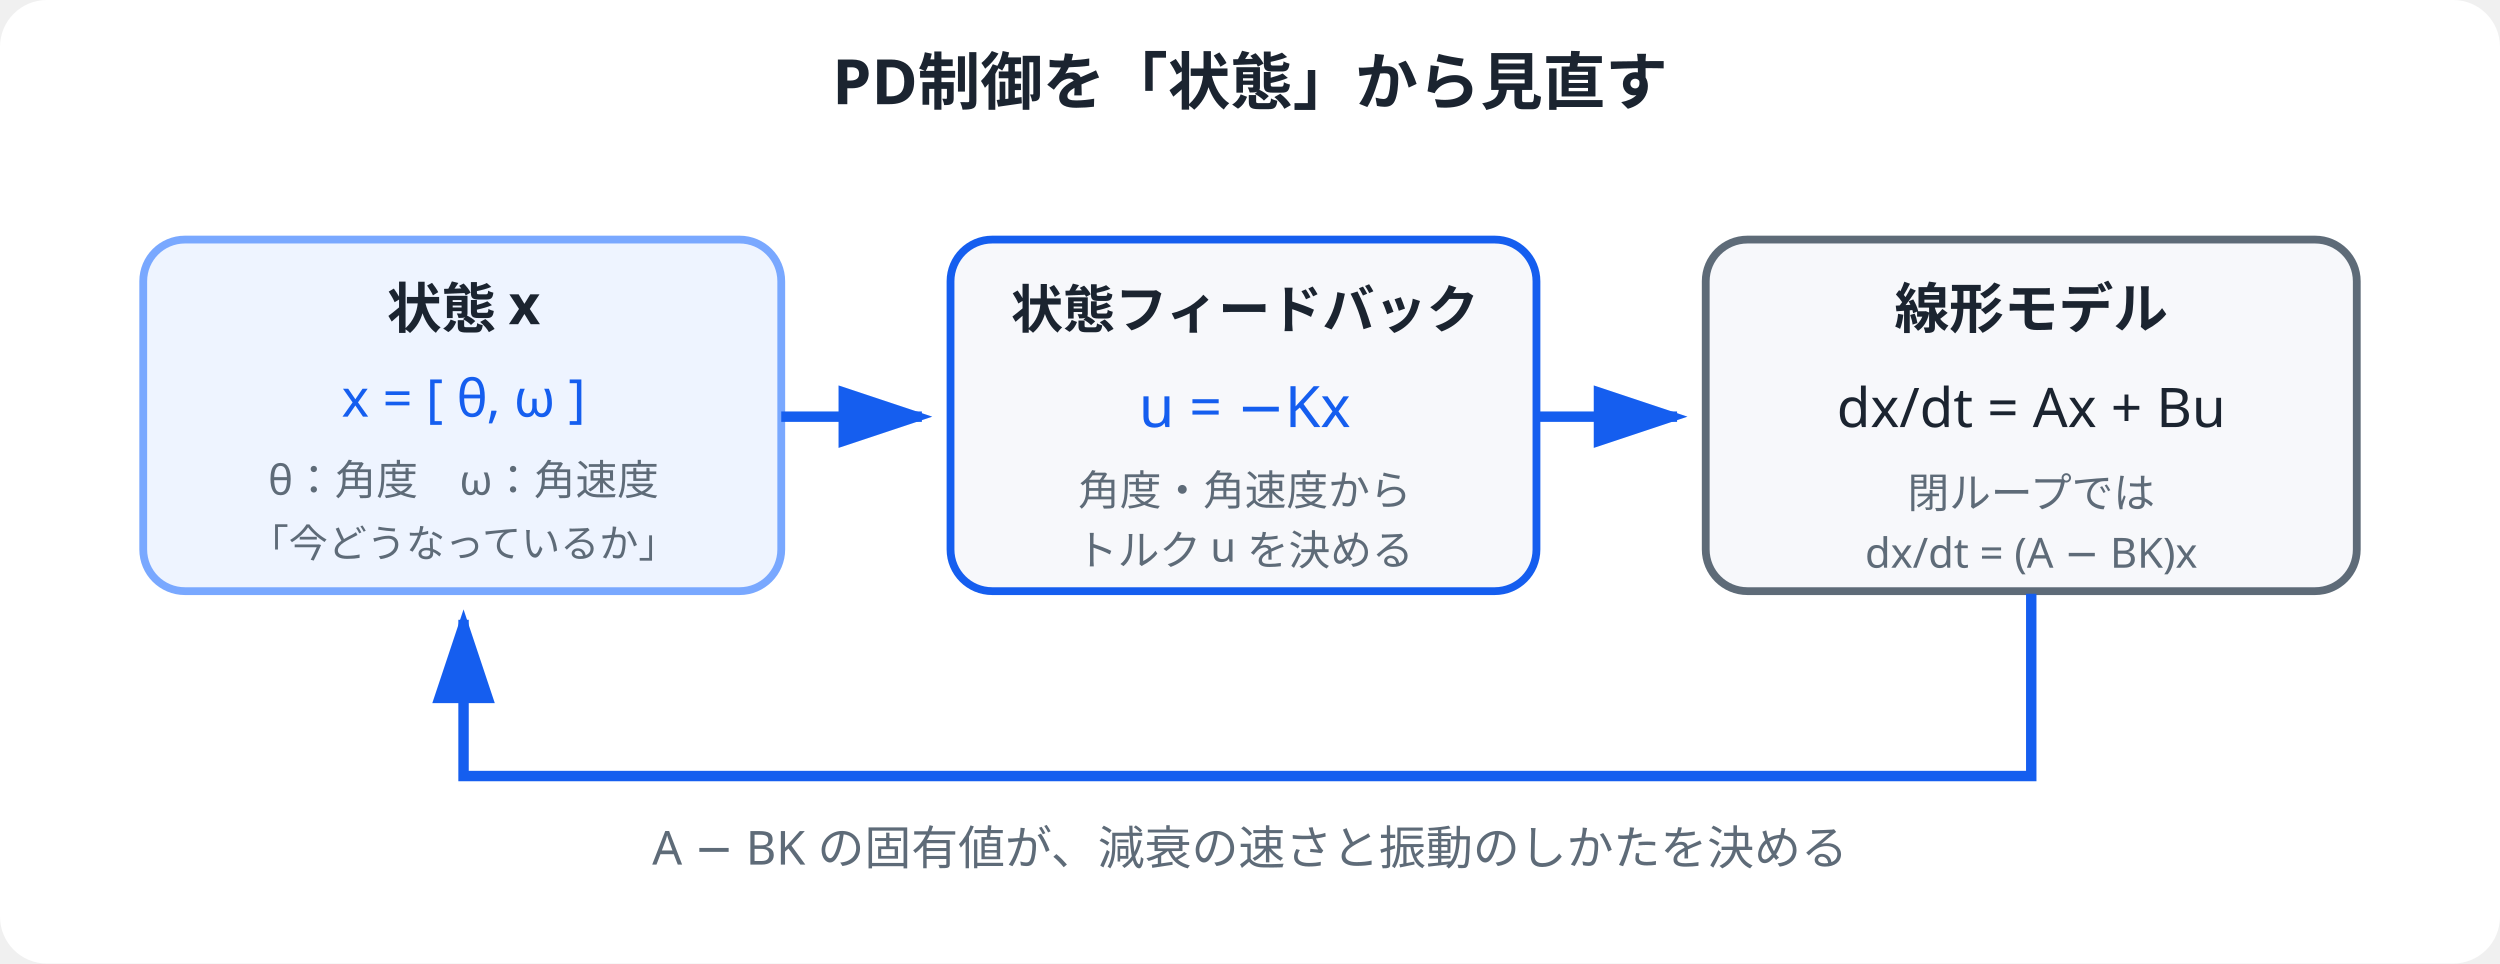
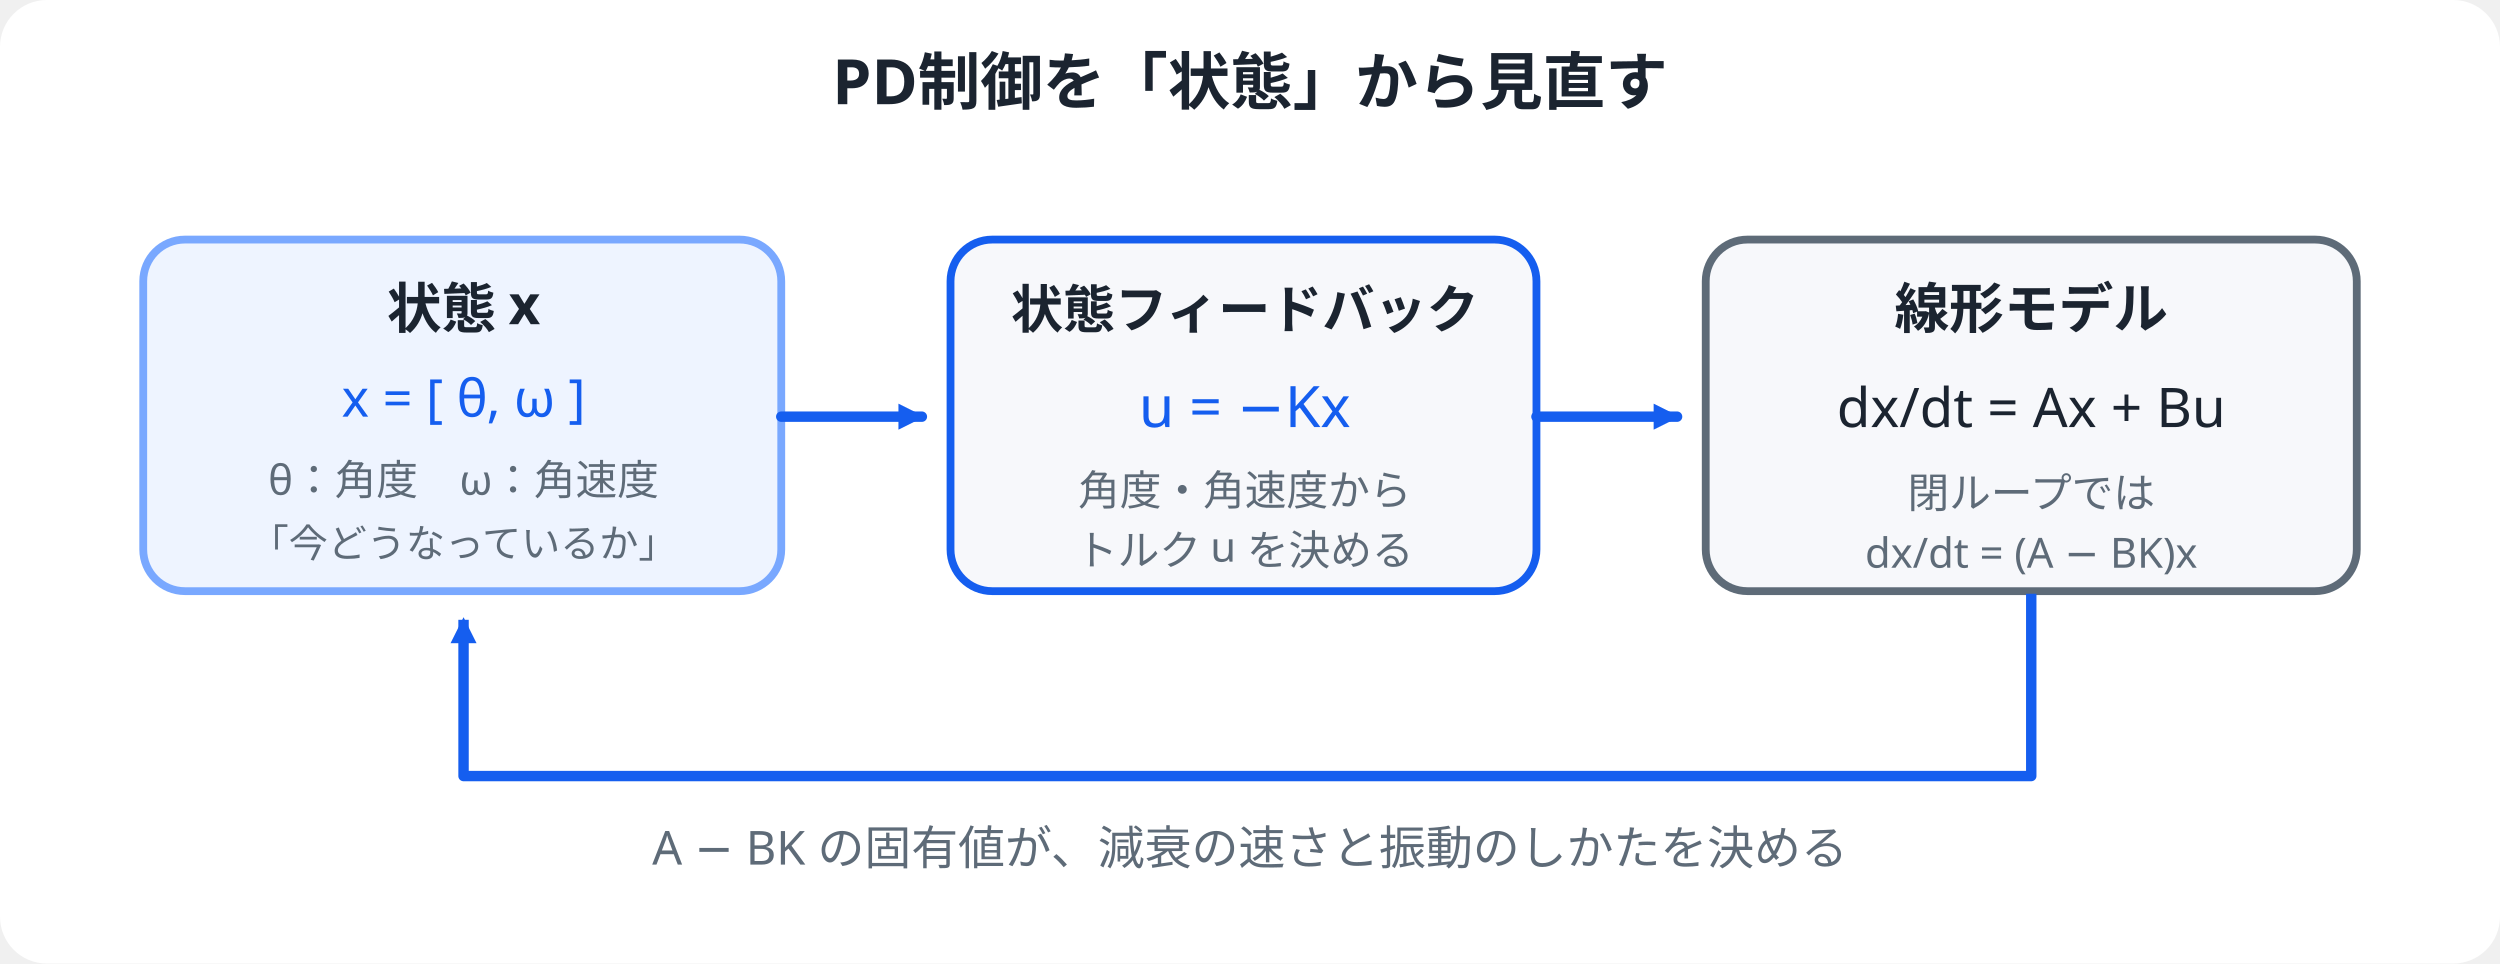
<svg xmlns="http://www.w3.org/2000/svg" width="960" height="370" viewBox="0 0 960 370" role="img" aria-labelledby="title desc">
  <defs>
-     <marker id="a" markerWidth="10" markerHeight="10" refX="8" refY="3" orient="auto">
-       <path d="M0,0 L0,6 L9,3 z" fill="#155eef" />
+     <marker id="a" markerUnits="userSpaceOnUse" markerWidth="12" markerHeight="12" viewBox="0 0 12 12" refX="10" refY="6" orient="auto">
+       <path d="M1 1 L11 6 L1 11 Z" fill="#155eef" />
    </marker>
  </defs>
  <rect width="960" height="370" rx="18" fill="#ffffff" />
  <text x="480" y="40" text-anchor="middle" font-family="system-ui,sans-serif" font-size="24" font-weight="700" fill="#1b2430">PD制御を「状態」から見直す</text>
  <rect x="55" y="92" width="245" height="135" rx="16" fill="#eef4ff" stroke="#79a8ff" stroke-width="3" />
  <text x="178" y="126" text-anchor="middle" font-family="system-ui,sans-serif" font-size="21" font-weight="700" fill="#1b2430">状態 x</text>
  <text x="178" y="160" text-anchor="middle" font-family="system-ui,sans-serif" font-size="20" fill="#155eef">x = [ θ, ω ]</text>
  <text x="178" y="190" text-anchor="middle" font-family="system-ui,sans-serif" font-size="16" fill="#5e6b78">θ：角度　ω：角速度</text>
  <text x="178" y="214" text-anchor="middle" font-family="system-ui,sans-serif" font-size="15" fill="#5e6b78">「今どうなっているか」</text>
  <rect x="365" y="92" width="225" height="135" rx="16" fill="#f7f8fb" stroke="#155eef" stroke-width="3" />
  <text x="478" y="126" text-anchor="middle" font-family="system-ui,sans-serif" font-size="20" font-weight="700" fill="#1b2430">状態フィードバック</text>
  <text x="478" y="164" text-anchor="middle" font-family="system-ui,sans-serif" font-size="22" fill="#155eef">u = −Kx</text>
  <text x="478" y="194" text-anchor="middle" font-family="system-ui,sans-serif" font-size="16" fill="#5e6b78">角度・角速度から</text>
  <text x="478" y="217" text-anchor="middle" font-family="system-ui,sans-serif" font-size="16" fill="#5e6b78">トルク u を決める</text>
  <rect x="655" y="92" width="250" height="135" rx="16" fill="#f7f8fb" stroke="#5e6b78" stroke-width="3" />
  <text x="780" y="126" text-anchor="middle" font-family="system-ui,sans-serif" font-size="21" font-weight="700" fill="#1b2430">線形モデル</text>
  <text x="780" y="164" text-anchor="middle" font-family="system-ui,sans-serif" font-size="21" fill="#1b2430">dx/dt = Ax + Bu</text>
  <text x="780" y="195" text-anchor="middle" font-family="system-ui,sans-serif" font-size="16" fill="#5e6b78">閉ループでは</text>
  <text x="780" y="218" text-anchor="middle" font-family="system-ui,sans-serif" font-size="16" fill="#5e6b78">dx/dt = (A − BK)x</text>
-   <line x1="300" y1="160" x2="354" y2="160" stroke="#155eef" stroke-width="4" marker-end="url(#a)" />
-   <line x1="590" y1="160" x2="644" y2="160" stroke="#155eef" stroke-width="4" marker-end="url(#a)" />
-   <path d="M780 228 V298 H178 V238" fill="none" stroke="#155eef" stroke-width="4" marker-end="url(#a)" />
+   <line x1="300" y1="160" x2="354" y2="160" stroke="#155eef" stroke-width="4" stroke-linecap="round" marker-end="url(#a)" />
+   <line x1="590" y1="160" x2="644" y2="160" stroke="#155eef" stroke-width="4" stroke-linecap="round" marker-end="url(#a)" />
+   <path d="M780 228 V298 H178 V238" fill="none" stroke="#155eef" stroke-width="4" stroke-linejoin="round" marker-end="url(#a)" />
  <text x="480" y="332" text-anchor="middle" font-family="system-ui,sans-serif" font-size="18" fill="#5e6b78">A − BK の固有値が、減衰の速さと振動のしかたを決める</text>
</svg>
